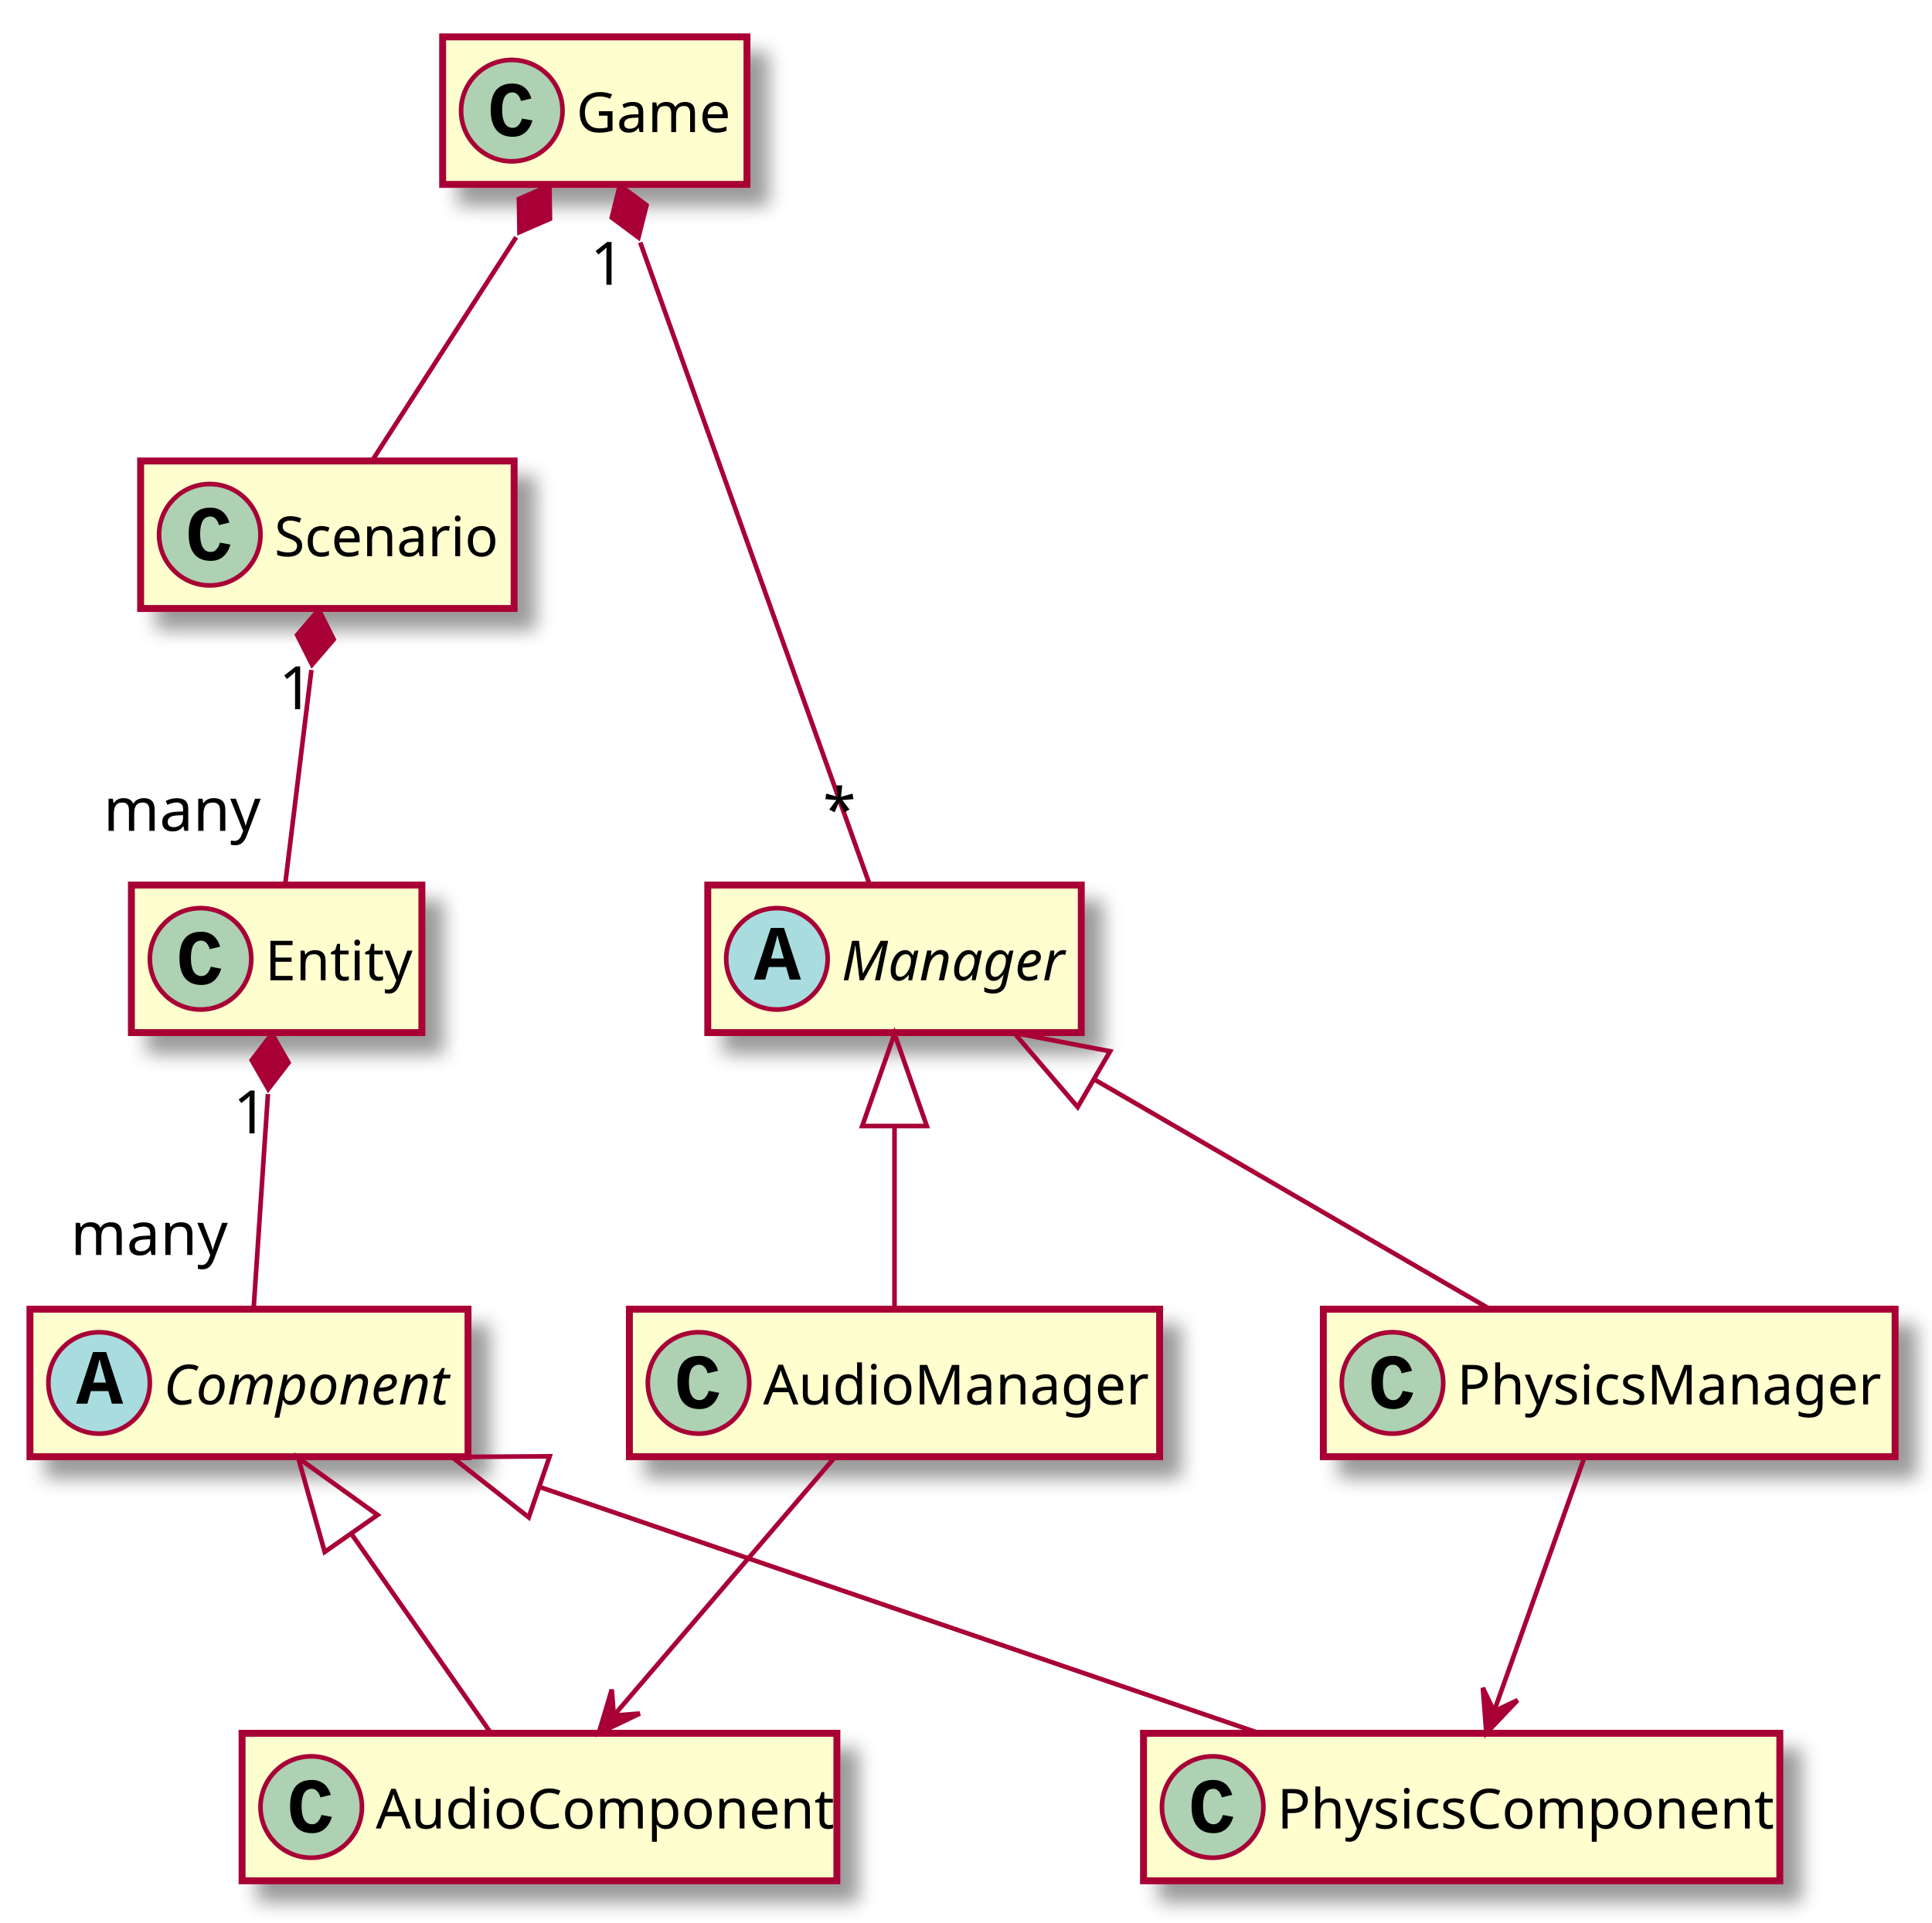
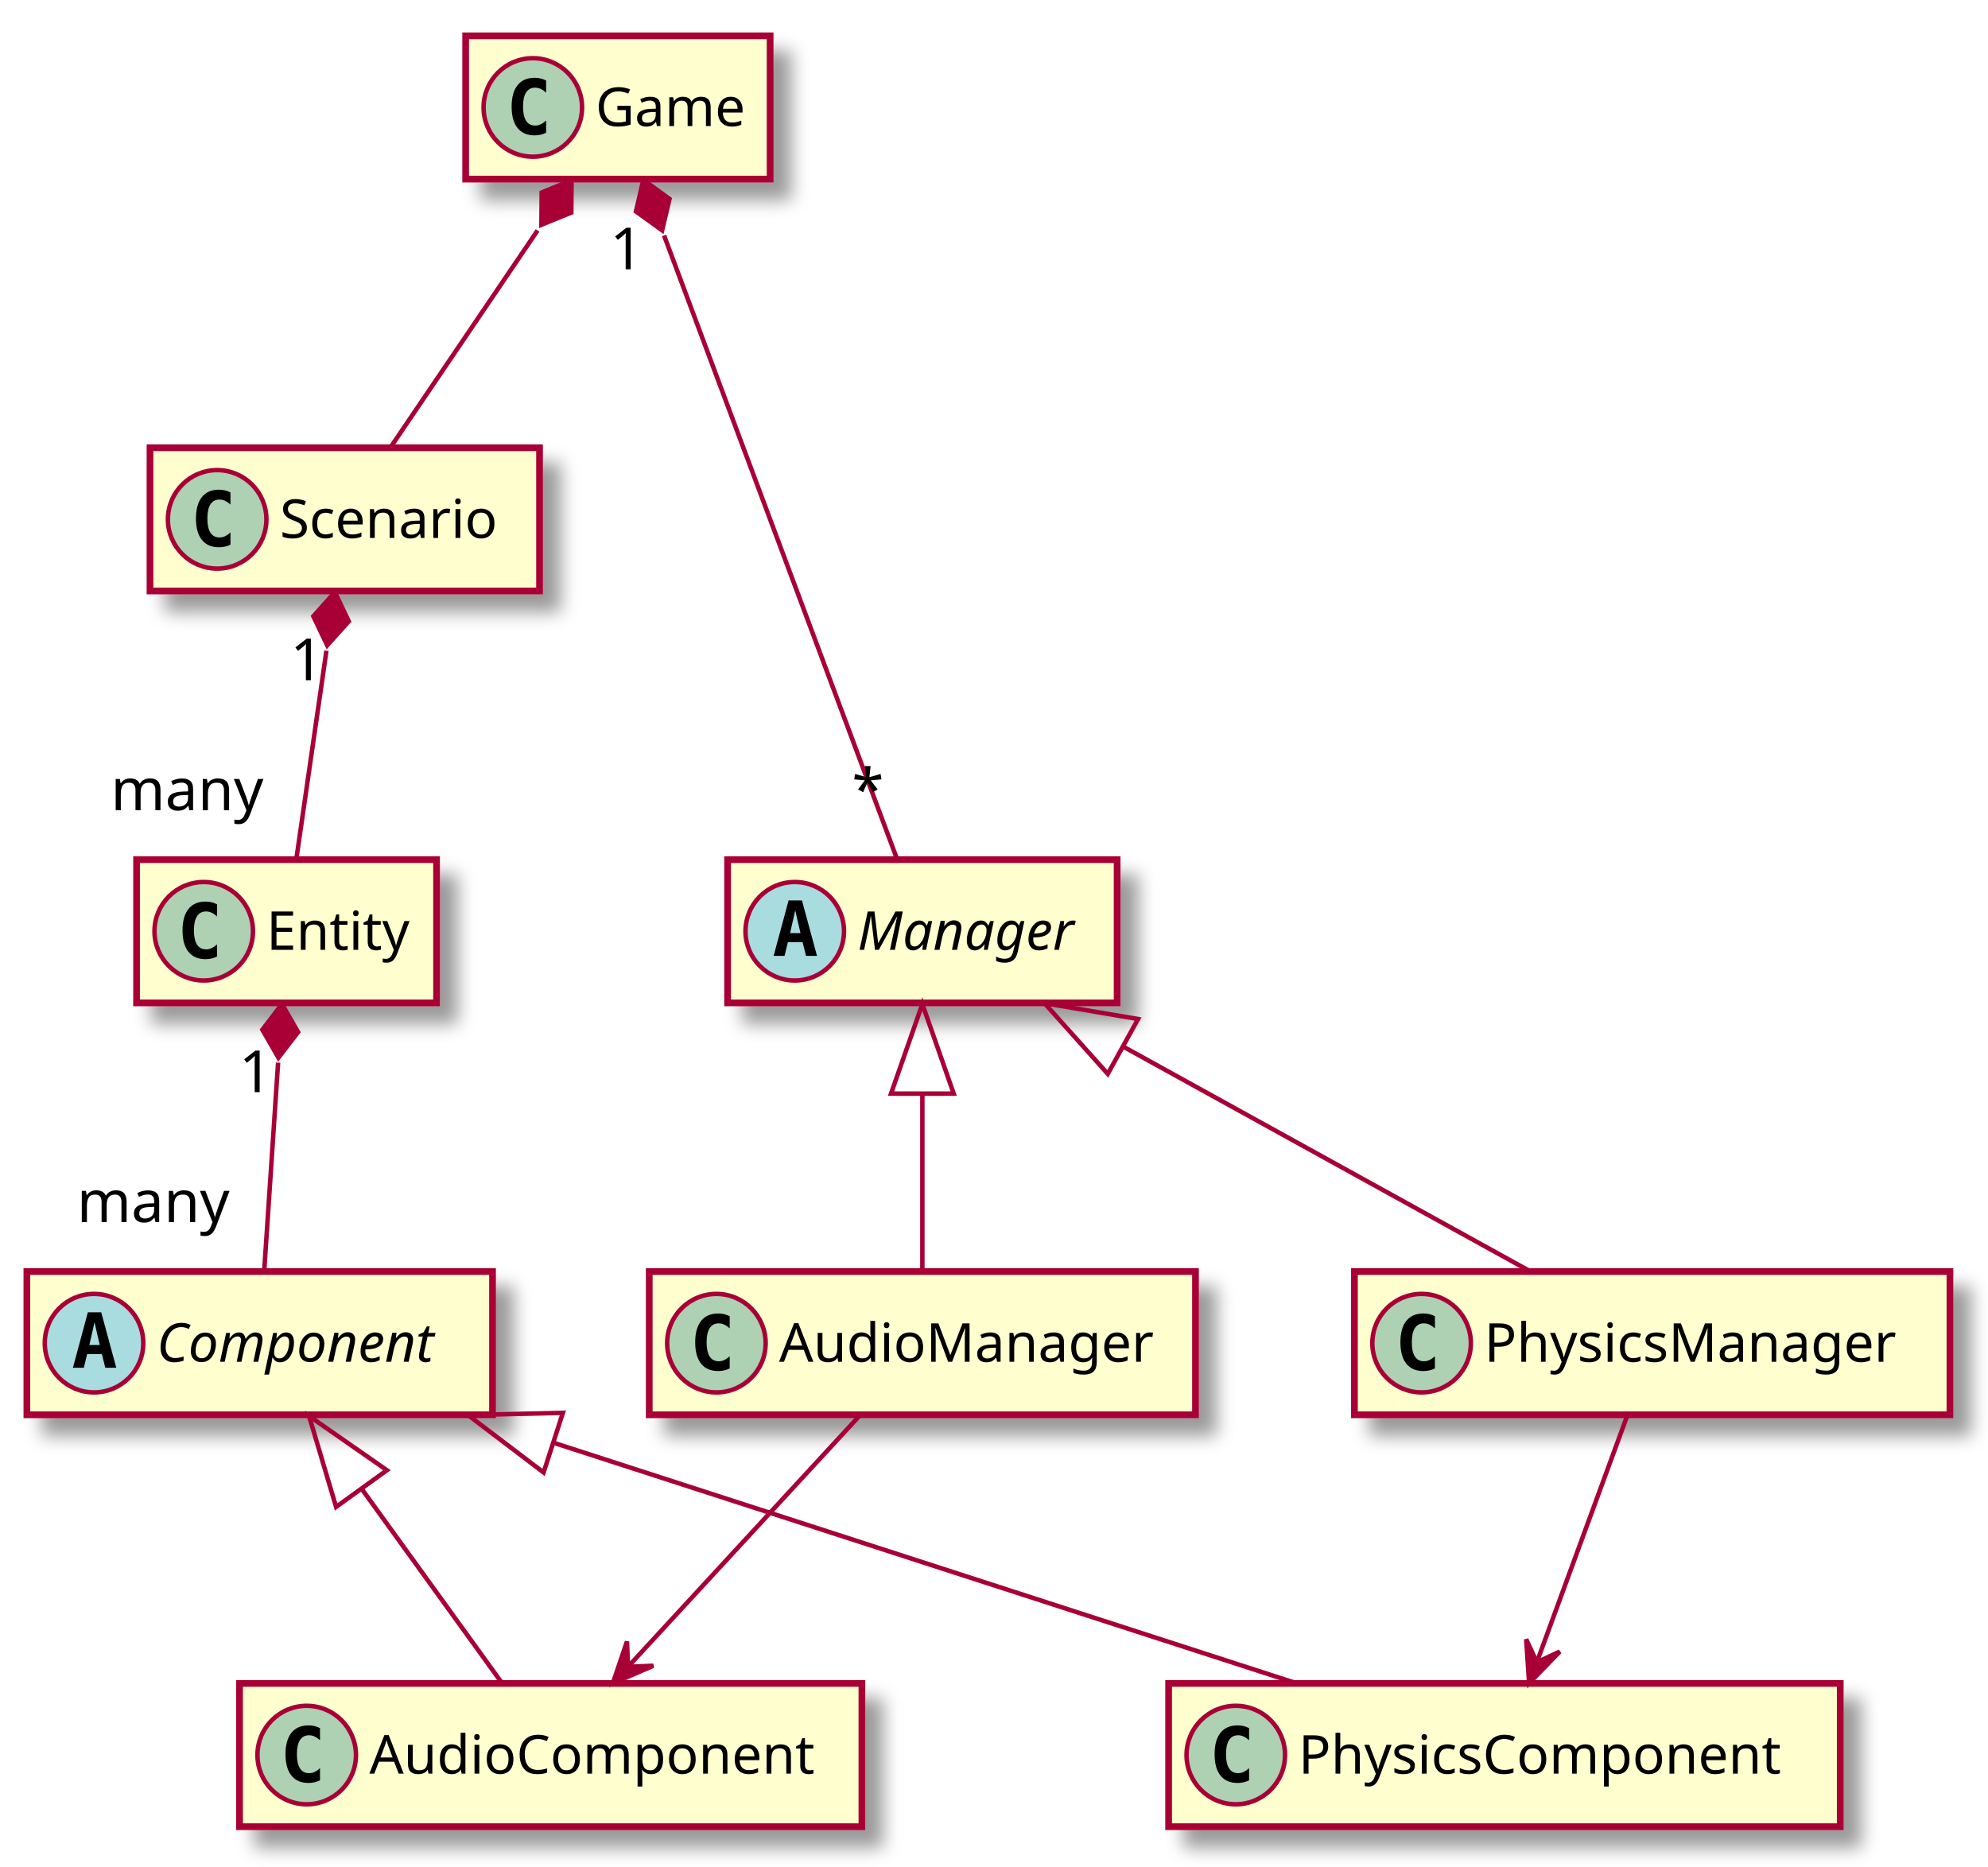
- <svg xmlns="http://www.w3.org/2000/svg" contentScriptType="application/ecmascript" contentStyleType="text/css" height="417px" preserveAspectRatio="none" style="width:419px;height:417px;" version="1.1" viewBox="0 0 419 417" width="419px" zoomAndPan="magnify">
+ <svg xmlns="http://www.w3.org/2000/svg" contentScriptType="application/ecmascript" contentStyleType="text/css" height="417px" preserveAspectRatio="none" style="width:444px;height:417px;" version="1.1" viewBox="0 0 444 417" width="444px" zoomAndPan="magnify">
  <defs>
-     <filter height="300%" id="f3d3h8b" width="300%" x="-1" y="-1">
+     <filter height="300%" id="f4yt6m1" width="300%" x="-1" y="-1">
      <feGaussianBlur result="blurOut" stdDeviation="2.0" />
      <feColorMatrix in="blurOut" result="blurOut2" type="matrix" values="0 0 0 0 0 0 0 0 0 0 0 0 0 0 0 0 0 0 .4 0" />
      <feOffset dx="4.0" dy="4.0" in="blurOut2" result="blurOut3" />
      <feBlend in="SourceGraphic" in2="blurOut3" mode="normal" />
    </filter>
  </defs>
  <g>
-     <rect fill="#FEFECE" filter="url(#f3d3h8b)" height="32" style="stroke: #A80036; stroke-width: 1.5;" width="81" x="153.497" y="192" />
-     <ellipse cx="168.497" cy="208" fill="#A9DCDF" rx="11" ry="11" style="stroke: #A80036; stroke-width: 1.0;" />
-     <path d="M173.7,212.5 L171.263,212.5 L170.497,209.766 L166.716,209.766 L165.95,212.5 L163.497,212.5 L167.169,201.297 L170.029,201.297 L173.7,212.5 Z M168.607,202.812 Q168.529,203.156 168.357,203.852 Q168.185,204.547 167.232,207.922 L169.982,207.922 Q169.013,204.5 168.841,203.828 Q168.669,203.156 168.607,202.812 Z " />
-     <text fill="#000000" font-family="sans-serif" font-size="12" font-style="italic" lengthAdjust="spacingAndGlyphs" textLength="49" x="182.497" y="212.655">Manager</text>
-     <rect fill="#FEFECE" filter="url(#f3d3h8b)" height="32" style="stroke: #A80036; stroke-width: 1.5;" width="95" x="6.497" y="284" />
-     <ellipse cx="21.497" cy="300" fill="#A9DCDF" rx="11" ry="11" style="stroke: #A80036; stroke-width: 1.0;" />
-     <path d="M26.7,304.5 L24.263,304.5 L23.497,301.766 L19.716,301.766 L18.95,304.5 L16.497,304.5 L20.169,293.297 L23.029,293.297 L26.7,304.5 Z M21.607,294.812 Q21.529,295.156 21.357,295.852 Q21.185,296.547 20.232,299.922 L22.982,299.922 Q22.013,296.5 21.841,295.828 Q21.669,295.156 21.607,294.812 Z " />
-     <text fill="#000000" font-family="sans-serif" font-size="12" font-style="italic" lengthAdjust="spacingAndGlyphs" textLength="63" x="35.497" y="304.655">Component</text>
-     <rect fill="#FEFECE" filter="url(#f3d3h8b)" height="32" style="stroke: #A80036; stroke-width: 1.5;" width="124" x="286.997" y="284" />
-     <ellipse cx="301.997" cy="300" fill="#ADD1B2" rx="11" ry="11" style="stroke: #A80036; stroke-width: 1.0;" />
-     <path d="M299.904,299.844 Q299.904,301.719 300.482,302.727 Q301.06,303.734 302.216,303.734 Q303.56,303.734 304.216,301.719 L306.482,302.141 Q305.372,305.672 302.2,305.672 Q299.857,305.672 298.638,304.188 Q297.419,302.703 297.419,299.844 Q297.419,294.125 302.122,294.125 Q303.669,294.125 304.708,294.938 Q305.747,295.75 306.247,297.359 L303.982,297.906 Q303.747,297.031 303.263,296.539 Q302.779,296.047 302.154,296.047 Q299.904,296.047 299.904,299.844 Z " />
-     <text fill="#000000" font-family="sans-serif" font-size="12" lengthAdjust="spacingAndGlyphs" textLength="92" x="315.997" y="304.655">PhysicsManager</text>
-     <rect fill="#FEFECE" filter="url(#f3d3h8b)" height="32" style="stroke: #A80036; stroke-width: 1.5;" width="115" x="136.497" y="284" />
-     <ellipse cx="151.497" cy="300" fill="#ADD1B2" rx="11" ry="11" style="stroke: #A80036; stroke-width: 1.0;" />
-     <path d="M149.404,299.844 Q149.404,301.719 149.982,302.727 Q150.56,303.734 151.716,303.734 Q153.06,303.734 153.716,301.719 L155.982,302.141 Q154.872,305.672 151.7,305.672 Q149.357,305.672 148.138,304.188 Q146.919,302.703 146.919,299.844 Q146.919,294.125 151.622,294.125 Q153.169,294.125 154.208,294.938 Q155.247,295.75 155.747,297.359 L153.482,297.906 Q153.247,297.031 152.763,296.539 Q152.279,296.047 151.654,296.047 Q149.404,296.047 149.404,299.844 Z " />
-     <text fill="#000000" font-family="sans-serif" font-size="12" lengthAdjust="spacingAndGlyphs" textLength="83" x="165.497" y="304.655">AudioManager</text>
-     <rect fill="#FEFECE" filter="url(#f3d3h8b)" height="32" style="stroke: #A80036; stroke-width: 1.5;" width="66" x="95.997" y="8" />
-     <ellipse cx="110.997" cy="24" fill="#ADD1B2" rx="11" ry="11" style="stroke: #A80036; stroke-width: 1.0;" />
-     <path d="M108.903,23.844 Q108.903,25.719 109.482,26.727 Q110.06,27.734 111.216,27.734 Q112.56,27.734 113.216,25.719 L115.482,26.141 Q114.372,29.672 111.2,29.672 Q108.857,29.672 107.638,28.188 Q106.419,26.703 106.419,23.844 Q106.419,18.125 111.122,18.125 Q112.669,18.125 113.708,18.938 Q114.747,19.75 115.247,21.359 L112.982,21.906 Q112.747,21.031 112.263,20.539 Q111.778,20.047 111.153,20.047 Q108.903,20.047 108.903,23.844 Z " />
-     <text fill="#000000" font-family="sans-serif" font-size="12" lengthAdjust="spacingAndGlyphs" textLength="34" x="124.997" y="28.655">Game</text>
-     <rect fill="#FEFECE" filter="url(#f3d3h8b)" height="32" style="stroke: #A80036; stroke-width: 1.5;" width="81" x="30.497" y="100" />
-     <ellipse cx="45.497" cy="116" fill="#ADD1B2" rx="11" ry="11" style="stroke: #A80036; stroke-width: 1.0;" />
-     <path d="M43.404,115.844 Q43.404,117.719 43.982,118.727 Q44.56,119.734 45.716,119.734 Q47.06,119.734 47.716,117.719 L49.982,118.141 Q48.872,121.672 45.7,121.672 Q43.357,121.672 42.138,120.188 Q40.919,118.703 40.919,115.844 Q40.919,110.125 45.622,110.125 Q47.169,110.125 48.208,110.938 Q49.247,111.75 49.747,113.359 L47.482,113.906 Q47.247,113.031 46.763,112.539 Q46.279,112.047 45.654,112.047 Q43.404,112.047 43.404,115.844 Z " />
-     <text fill="#000000" font-family="sans-serif" font-size="12" lengthAdjust="spacingAndGlyphs" textLength="49" x="59.497" y="120.655">Scenario</text>
-     <rect fill="#FEFECE" filter="url(#f3d3h8b)" height="32" style="stroke: #A80036; stroke-width: 1.5;" width="63" x="28.497" y="192" />
-     <ellipse cx="43.497" cy="208" fill="#ADD1B2" rx="11" ry="11" style="stroke: #A80036; stroke-width: 1.0;" />
-     <path d="M41.404,207.844 Q41.404,209.719 41.982,210.727 Q42.56,211.734 43.716,211.734 Q45.06,211.734 45.716,209.719 L47.982,210.141 Q46.872,213.672 43.7,213.672 Q41.357,213.672 40.138,212.188 Q38.919,210.703 38.919,207.844 Q38.919,202.125 43.622,202.125 Q45.169,202.125 46.208,202.938 Q47.247,203.75 47.747,205.359 L45.482,205.906 Q45.247,205.031 44.763,204.539 Q44.279,204.047 43.654,204.047 Q41.404,204.047 41.404,207.844 Z " />
-     <text fill="#000000" font-family="sans-serif" font-size="12" lengthAdjust="spacingAndGlyphs" textLength="31" x="57.497" y="212.655">Entity</text>
-     <rect fill="#FEFECE" filter="url(#f3d3h8b)" height="32" style="stroke: #A80036; stroke-width: 1.5;" width="138" x="247.997" y="376" />
-     <ellipse cx="262.997" cy="392" fill="#ADD1B2" rx="11" ry="11" style="stroke: #A80036; stroke-width: 1.0;" />
-     <path d="M260.904,391.844 Q260.904,393.719 261.482,394.727 Q262.06,395.734 263.216,395.734 Q264.56,395.734 265.216,393.719 L267.482,394.141 Q266.372,397.672 263.2,397.672 Q260.857,397.672 259.638,396.188 Q258.419,394.703 258.419,391.844 Q258.419,386.125 263.122,386.125 Q264.669,386.125 265.708,386.938 Q266.747,387.75 267.247,389.359 L264.982,389.906 Q264.747,389.031 264.263,388.539 Q263.779,388.047 263.154,388.047 Q260.904,388.047 260.904,391.844 Z " />
-     <text fill="#000000" font-family="sans-serif" font-size="12" lengthAdjust="spacingAndGlyphs" textLength="106" x="276.997" y="396.655">PhysicsComponent</text>
-     <rect fill="#FEFECE" filter="url(#f3d3h8b)" height="32" style="stroke: #A80036; stroke-width: 1.5;" width="129" x="52.497" y="376" />
-     <ellipse cx="67.497" cy="392" fill="#ADD1B2" rx="11" ry="11" style="stroke: #A80036; stroke-width: 1.0;" />
-     <path d="M65.403,391.844 Q65.403,393.719 65.982,394.727 Q66.56,395.734 67.716,395.734 Q69.06,395.734 69.716,393.719 L71.982,394.141 Q70.872,397.672 67.7,397.672 Q65.357,397.672 64.138,396.188 Q62.919,394.703 62.919,391.844 Q62.919,386.125 67.622,386.125 Q69.169,386.125 70.208,386.938 Q71.247,387.75 71.747,389.359 L69.482,389.906 Q69.247,389.031 68.763,388.539 Q68.278,388.047 67.653,388.047 Q65.403,388.047 65.403,391.844 Z " />
-     <text fill="#000000" font-family="sans-serif" font-size="12" lengthAdjust="spacingAndGlyphs" textLength="97" x="81.497" y="396.655">AudioComponent</text>
-     <path d="M237.619,234.329 C265.114,250.294 299.694,270.372 322.969,283.887 " fill="none" style="stroke: #A80036; stroke-width: 1.0;" />
-     <polygon fill="none" points="233.721,240.16,219.941,224.064,240.751,228.053,233.721,240.16" style="stroke: #A80036; stroke-width: 1.0;" />
-     <path d="M193.997,244.615 C193.997,258.31 193.997,273.22 193.997,283.958 " fill="none" style="stroke: #A80036; stroke-width: 1.0;" />
-     <polygon fill="none" points="186.997,244.267,193.997,224.267,200.997,244.267,186.997,244.267" style="stroke: #A80036; stroke-width: 1.0;" />
-     <path d="M138.85,52.588 C152.769,91.561 177.708,161.391 188.628,191.967 " fill="none" style="stroke: #A80036; stroke-width: 1.0;" />
-     <polygon fill="#A80036" points="134.427,40.204,132.679,47.2,138.464,51.505,140.213,44.509,134.427,40.204" style="stroke: #A80036; stroke-width: 1.0;" />
-     <text fill="#000000" font-family="sans-serif" font-size="13" lengthAdjust="spacingAndGlyphs" textLength="7" x="128.018" y="61.772">1</text>
-     <text fill="#000000" font-family="sans-serif" font-size="13" lengthAdjust="spacingAndGlyphs" textLength="7" x="178.469" y="180.248">*</text>
-     <path d="M111.942,51.465 C101.759,67.266 89.195,86.761 80.691,99.958 " fill="none" style="stroke: #A80036; stroke-width: 1.0;" />
-     <polygon fill="#A80036" points="119.158,40.267,112.546,43.144,112.659,50.355,119.271,47.477,119.158,40.267" style="stroke: #A80036; stroke-width: 1.0;" />
-     <path d="M67.533,145.34 C65.646,160.785 63.385,179.279 61.836,191.958 " fill="none" style="stroke: #A80036; stroke-width: 1.0;" />
-     <polygon fill="#A80036" points="69.131,132.267,64.433,137.737,67.675,144.178,72.374,138.708,69.131,132.267" style="stroke: #A80036; stroke-width: 1.0;" />
-     <text fill="#000000" font-family="sans-serif" font-size="13" lengthAdjust="spacingAndGlyphs" textLength="7" x="60.488" y="153.855">1</text>
-     <text fill="#000000" font-family="sans-serif" font-size="13" lengthAdjust="spacingAndGlyphs" textLength="34" x="22.434" y="180.235">many</text>
-     <path d="M58.108,237.34 C57.078,252.785 55.845,271.279 55,283.958 " fill="none" style="stroke: #A80036; stroke-width: 1.0;" />
-     <polygon fill="#A80036" points="58.979,224.267,54.589,229.988,58.182,236.24,62.572,230.52,58.979,224.267" style="stroke: #A80036; stroke-width: 1.0;" />
-     <text fill="#000000" font-family="sans-serif" font-size="13" lengthAdjust="spacingAndGlyphs" textLength="7" x="50.596" y="245.855">1</text>
-     <text fill="#000000" font-family="sans-serif" font-size="13" lengthAdjust="spacingAndGlyphs" textLength="34" x="15.301" y="272.235">many</text>
-     <path d="M117.152,322.612 C165.238,339.067 230.208,361.3 272.833,375.887 " fill="none" style="stroke: #A80036; stroke-width: 1.0;" />
-     <polygon fill="none" points="114.674,329.162,98.017,316.064,119.206,315.916,114.674,329.162" style="stroke: #A80036; stroke-width: 1.0;" />
-     <path d="M76.182,332.693 C86.475,347.397 98.226,364.185 106.468,375.958 " fill="none" style="stroke: #A80036; stroke-width: 1.0;" />
-     <polygon fill="none" points="70.419,336.666,64.684,316.267,81.888,328.638,70.419,336.666" style="stroke: #A80036; stroke-width: 1.0;" />
-     <path d="M343.569,316.267 C338.204,331.356 329.968,354.519 324.088,371.055 " fill="none" style="stroke: #A80036; stroke-width: 1.0;" />
-     <polygon fill="#A80036" points="322.345,375.958,329.129,368.818,324.02,371.247,321.591,366.138,322.345,375.958" style="stroke: #A80036; stroke-width: 1.0;" />
-     <path d="M180.935,316.267 C167.803,331.617 147.523,355.32 133.334,371.905 " fill="none" style="stroke: #A80036; stroke-width: 1.0;" />
-     <polygon fill="#A80036" points="129.866,375.958,138.757,371.721,133.117,372.159,132.679,366.519,129.866,375.958" style="stroke: #A80036; stroke-width: 1.0;" />
+     <rect fill="#FEFECE" filter="url(#f4yt6m1)" height="32" style="stroke: #A80036; stroke-width: 1.5;" width="87" x="162.5" y="192" />
+     <ellipse cx="177.5" cy="208" fill="#A9DCDF" rx="11" ry="11" style="stroke: #A80036; stroke-width: 1.0;" />
+     <path d="M177.609,203.344 L176.453,208.422 L178.781,208.422 L177.609,203.344 Z M176.125,201.109 L179.109,201.109 L182.469,213.5 L180.016,213.5 L179.25,210.438 L175.969,210.438 L175.219,213.5 L172.781,213.5 L176.125,201.109 Z " />
+     <text fill="#000000" font-family="sans-serif" font-size="12" font-style="italic" lengthAdjust="spacingAndGlyphs" textLength="55" x="191.5" y="212.154">Manager</text>
+     <rect fill="#FEFECE" filter="url(#f4yt6m1)" height="32" style="stroke: #A80036; stroke-width: 1.5;" width="104" x="6" y="284" />
+     <ellipse cx="21" cy="300" fill="#A9DCDF" rx="11" ry="11" style="stroke: #A80036; stroke-width: 1.0;" />
+     <path d="M21.109,295.344 L19.953,300.422 L22.281,300.422 L21.109,295.344 Z M19.625,293.109 L22.609,293.109 L25.969,305.5 L23.516,305.5 L22.75,302.438 L19.469,302.438 L18.719,305.5 L16.281,305.5 L19.625,293.109 Z " />
+     <text fill="#000000" font-family="sans-serif" font-size="12" font-style="italic" lengthAdjust="spacingAndGlyphs" textLength="72" x="35" y="304.154">Component</text>
+     <rect fill="#FEFECE" filter="url(#f4yt6m1)" height="32" style="stroke: #A80036; stroke-width: 1.5;" width="133" x="302.5" y="284" />
+     <ellipse cx="317.5" cy="300" fill="#ADD1B2" rx="11" ry="11" style="stroke: #A80036; stroke-width: 1.0;" />
+     <path d="M320.469,305.641 Q319.891,305.938 319.25,306.086 Q318.609,306.234 317.906,306.234 Q315.406,306.234 314.086,304.586 Q312.766,302.938 312.766,299.812 Q312.766,296.688 314.086,295.031 Q315.406,293.375 317.906,293.375 Q318.609,293.375 319.258,293.531 Q319.906,293.688 320.469,293.984 L320.469,296.703 Q319.844,296.125 319.25,295.852 Q318.656,295.578 318.031,295.578 Q316.688,295.578 316,296.648 Q315.312,297.719 315.312,299.812 Q315.312,301.906 316,302.977 Q316.688,304.047 318.031,304.047 Q318.656,304.047 319.25,303.773 Q319.844,303.5 320.469,302.922 L320.469,305.641 Z " />
+     <text fill="#000000" font-family="sans-serif" font-size="12" lengthAdjust="spacingAndGlyphs" textLength="101" x="331.5" y="304.154">PhysicsManager</text>
+     <rect fill="#FEFECE" filter="url(#f4yt6m1)" height="32" style="stroke: #A80036; stroke-width: 1.5;" width="122" x="145" y="284" />
+     <ellipse cx="160" cy="300" fill="#ADD1B2" rx="11" ry="11" style="stroke: #A80036; stroke-width: 1.0;" />
+     <path d="M162.969,305.641 Q162.391,305.938 161.75,306.086 Q161.109,306.234 160.406,306.234 Q157.906,306.234 156.586,304.586 Q155.266,302.938 155.266,299.812 Q155.266,296.688 156.586,295.031 Q157.906,293.375 160.406,293.375 Q161.109,293.375 161.758,293.531 Q162.406,293.688 162.969,293.984 L162.969,296.703 Q162.344,296.125 161.75,295.852 Q161.156,295.578 160.531,295.578 Q159.188,295.578 158.5,296.648 Q157.812,297.719 157.812,299.812 Q157.812,301.906 158.5,302.977 Q159.188,304.047 160.531,304.047 Q161.156,304.047 161.75,303.773 Q162.344,303.5 162.969,302.922 L162.969,305.641 Z " />
+     <text fill="#000000" font-family="sans-serif" font-size="12" lengthAdjust="spacingAndGlyphs" textLength="90" x="174" y="304.154">AudioManager</text>
+     <rect fill="#FEFECE" filter="url(#f4yt6m1)" height="32" style="stroke: #A80036; stroke-width: 1.5;" width="68" x="104" y="8" />
+     <ellipse cx="119" cy="24" fill="#ADD1B2" rx="11" ry="11" style="stroke: #A80036; stroke-width: 1.0;" />
+     <path d="M121.969,29.641 Q121.391,29.938 120.75,30.086 Q120.109,30.234 119.406,30.234 Q116.906,30.234 115.586,28.586 Q114.266,26.938 114.266,23.812 Q114.266,20.688 115.586,19.031 Q116.906,17.375 119.406,17.375 Q120.109,17.375 120.758,17.531 Q121.406,17.688 121.969,17.984 L121.969,20.703 Q121.344,20.125 120.75,19.852 Q120.156,19.578 119.531,19.578 Q118.188,19.578 117.5,20.648 Q116.812,21.719 116.812,23.812 Q116.812,25.906 117.5,26.977 Q118.188,28.047 119.531,28.047 Q120.156,28.047 120.75,27.773 Q121.344,27.5 121.969,26.922 L121.969,29.641 Z " />
+     <text fill="#000000" font-family="sans-serif" font-size="12" lengthAdjust="spacingAndGlyphs" textLength="36" x="133" y="28.154">Game</text>
+     <rect fill="#FEFECE" filter="url(#f4yt6m1)" height="32" style="stroke: #A80036; stroke-width: 1.5;" width="87" x="33.5" y="100" />
+     <ellipse cx="48.5" cy="116" fill="#ADD1B2" rx="11" ry="11" style="stroke: #A80036; stroke-width: 1.0;" />
+     <path d="M51.469,121.641 Q50.891,121.938 50.25,122.086 Q49.609,122.234 48.906,122.234 Q46.406,122.234 45.086,120.586 Q43.766,118.938 43.766,115.812 Q43.766,112.688 45.086,111.031 Q46.406,109.375 48.906,109.375 Q49.609,109.375 50.258,109.531 Q50.906,109.688 51.469,109.984 L51.469,112.703 Q50.844,112.125 50.25,111.852 Q49.656,111.578 49.031,111.578 Q47.688,111.578 47,112.648 Q46.312,113.719 46.312,115.812 Q46.312,117.906 47,118.977 Q47.688,120.047 49.031,120.047 Q49.656,120.047 50.25,119.773 Q50.844,119.5 51.469,118.922 L51.469,121.641 Z " />
+     <text fill="#000000" font-family="sans-serif" font-size="12" lengthAdjust="spacingAndGlyphs" textLength="55" x="62.5" y="120.154">Scenario</text>
+     <rect fill="#FEFECE" filter="url(#f4yt6m1)" height="32" style="stroke: #A80036; stroke-width: 1.5;" width="67" x="30.5" y="192" />
+     <ellipse cx="45.5" cy="208" fill="#ADD1B2" rx="11" ry="11" style="stroke: #A80036; stroke-width: 1.0;" />
+     <path d="M48.469,213.641 Q47.891,213.938 47.25,214.086 Q46.609,214.234 45.906,214.234 Q43.406,214.234 42.086,212.586 Q40.766,210.938 40.766,207.812 Q40.766,204.688 42.086,203.031 Q43.406,201.375 45.906,201.375 Q46.609,201.375 47.258,201.531 Q47.906,201.688 48.469,201.984 L48.469,204.703 Q47.844,204.125 47.25,203.852 Q46.656,203.578 46.031,203.578 Q44.688,203.578 44,204.648 Q43.312,205.719 43.312,207.812 Q43.312,209.906 44,210.977 Q44.688,212.047 46.031,212.047 Q46.656,212.047 47.25,211.773 Q47.844,211.5 48.469,210.922 L48.469,213.641 Z " />
+     <text fill="#000000" font-family="sans-serif" font-size="12" lengthAdjust="spacingAndGlyphs" textLength="35" x="59.5" y="212.154">Entity</text>
+     <rect fill="#FEFECE" filter="url(#f4yt6m1)" height="32" style="stroke: #A80036; stroke-width: 1.5;" width="150" x="261" y="376" />
+     <ellipse cx="276" cy="392" fill="#ADD1B2" rx="11" ry="11" style="stroke: #A80036; stroke-width: 1.0;" />
+     <path d="M278.969,397.641 Q278.391,397.938 277.75,398.086 Q277.109,398.234 276.406,398.234 Q273.906,398.234 272.586,396.586 Q271.266,394.938 271.266,391.812 Q271.266,388.688 272.586,387.031 Q273.906,385.375 276.406,385.375 Q277.109,385.375 277.758,385.531 Q278.406,385.688 278.969,385.984 L278.969,388.703 Q278.344,388.125 277.75,387.852 Q277.156,387.578 276.531,387.578 Q275.188,387.578 274.5,388.648 Q273.812,389.719 273.812,391.812 Q273.812,393.906 274.5,394.977 Q275.188,396.047 276.531,396.047 Q277.156,396.047 277.75,395.773 Q278.344,395.5 278.969,394.922 L278.969,397.641 Z " />
+     <text fill="#000000" font-family="sans-serif" font-size="12" lengthAdjust="spacingAndGlyphs" textLength="118" x="290" y="396.154">PhysicsComponent</text>
+     <rect fill="#FEFECE" filter="url(#f4yt6m1)" height="32" style="stroke: #A80036; stroke-width: 1.5;" width="139" x="53.5" y="376" />
+     <ellipse cx="68.5" cy="392" fill="#ADD1B2" rx="11" ry="11" style="stroke: #A80036; stroke-width: 1.0;" />
+     <path d="M71.469,397.641 Q70.891,397.938 70.25,398.086 Q69.609,398.234 68.906,398.234 Q66.406,398.234 65.086,396.586 Q63.766,394.938 63.766,391.812 Q63.766,388.688 65.086,387.031 Q66.406,385.375 68.906,385.375 Q69.609,385.375 70.258,385.531 Q70.906,385.688 71.469,385.984 L71.469,388.703 Q70.844,388.125 70.25,387.852 Q69.656,387.578 69.031,387.578 Q67.688,387.578 67,388.648 Q66.312,389.719 66.312,391.812 Q66.312,393.906 67,394.977 Q67.688,396.047 69.031,396.047 Q69.656,396.047 70.25,395.773 Q70.844,395.5 71.469,394.922 L71.469,397.641 Z " />
+     <text fill="#000000" font-family="sans-serif" font-size="12" lengthAdjust="spacingAndGlyphs" textLength="107" x="82.5" y="396.154">AudioComponent</text>
+     <path d="M251.041,233.869 C280.088,249.907 316.917,270.243 341.628,283.887 " fill="none" style="stroke: #A80036; stroke-width: 1.0;" />
+     <polygon fill="none" points="247.407,239.859,233.283,224.064,254.175,227.603,247.407,239.859" style="stroke: #A80036; stroke-width: 1.0;" />
+     <path d="M206,244.615 C206,258.31 206,273.22 206,283.958 " fill="none" style="stroke: #A80036; stroke-width: 1.0;" />
+     <polygon fill="none" points="199,244.267,206,224.267,213,244.267,199,244.267" style="stroke: #A80036; stroke-width: 1.0;" />
+     <path d="M148.307,52.588 C162.869,91.561 188.959,161.391 200.383,191.967 " fill="none" style="stroke: #A80036; stroke-width: 1.0;" />
+     <polygon fill="#A80036" points="143.681,40.204,142.034,47.224,147.881,51.445,149.528,44.425,143.681,40.204" style="stroke: #A80036; stroke-width: 1.0;" />
+     <text fill="#000000" font-family="sans-serif" font-size="13" lengthAdjust="spacingAndGlyphs" textLength="8" x="136.238" y="60.145">1</text>
+     <text fill="#000000" font-family="sans-serif" font-size="13" lengthAdjust="spacingAndGlyphs" textLength="7" x="190.249" y="180.967">*</text>
+     <path d="M120.063,51.465 C109.353,67.266 96.14,86.761 87.195,99.958 " fill="none" style="stroke: #A80036; stroke-width: 1.0;" />
+     <polygon fill="#A80036" points="127.652,40.267,120.975,42.99,120.92,50.201,127.597,47.478,127.652,40.267" style="stroke: #A80036; stroke-width: 1.0;" />
+     <path d="M72.906,145.34 C70.675,160.785 68.004,179.279 66.173,191.958 " fill="none" style="stroke: #A80036; stroke-width: 1.0;" />
+     <polygon fill="#A80036" points="74.795,132.267,69.978,137.633,73.079,144.144,77.896,138.777,74.795,132.267" style="stroke: #A80036; stroke-width: 1.0;" />
+     <text fill="#000000" font-family="sans-serif" font-size="13" lengthAdjust="spacingAndGlyphs" textLength="8" x="64.817" y="151.931">1</text>
+     <text fill="#000000" font-family="sans-serif" font-size="13" lengthAdjust="spacingAndGlyphs" textLength="36" x="24.732" y="180.955">many</text>
+     <path d="M62.111,237.34 C61.081,252.785 59.848,271.279 59.003,283.958 " fill="none" style="stroke: #A80036; stroke-width: 1.0;" />
+     <polygon fill="#A80036" points="62.982,224.267,58.592,229.988,62.184,236.24,66.575,230.52,62.982,224.267" style="stroke: #A80036; stroke-width: 1.0;" />
+     <text fill="#000000" font-family="sans-serif" font-size="13" lengthAdjust="spacingAndGlyphs" textLength="8" x="53.383" y="243.931">1</text>
+     <text fill="#000000" font-family="sans-serif" font-size="13" lengthAdjust="spacingAndGlyphs" textLength="36" x="17.16" y="272.955">many</text>
+     <path d="M123.741,322.283 C174.667,338.77 243.96,361.203 289.317,375.887 " fill="none" style="stroke: #A80036; stroke-width: 1.0;" />
+     <polygon fill="none" points="121.403,328.884,104.531,316.064,125.715,315.564,121.403,328.884" style="stroke: #A80036; stroke-width: 1.0;" />
+     <path d="M80.889,332.693 C91.509,347.397 103.633,364.185 112.136,375.958 " fill="none" style="stroke: #A80036; stroke-width: 1.0;" />
+     <polygon fill="none" points="75.061,336.579,69.026,316.267,86.411,328.382,75.061,336.579" style="stroke: #A80036; stroke-width: 1.0;" />
+     <path d="M363.402,316.267 C357.869,331.356 349.376,354.519 343.313,371.055 " fill="none" style="stroke: #A80036; stroke-width: 1.0;" />
+     <polygon fill="#A80036" points="341.515,375.958,348.369,368.886,343.236,371.264,340.858,366.131,341.515,375.958" style="stroke: #A80036; stroke-width: 1.0;" />
+     <path d="M191.92,316.267 C177.765,331.617 155.905,355.32 140.61,371.905 " fill="none" style="stroke: #A80036; stroke-width: 1.0;" />
+     <polygon fill="#A80036" points="136.872,375.958,145.914,372.054,140.262,372.283,140.033,366.63,136.872,375.958" style="stroke: #A80036; stroke-width: 1.0;" />
  </g>
</svg>
